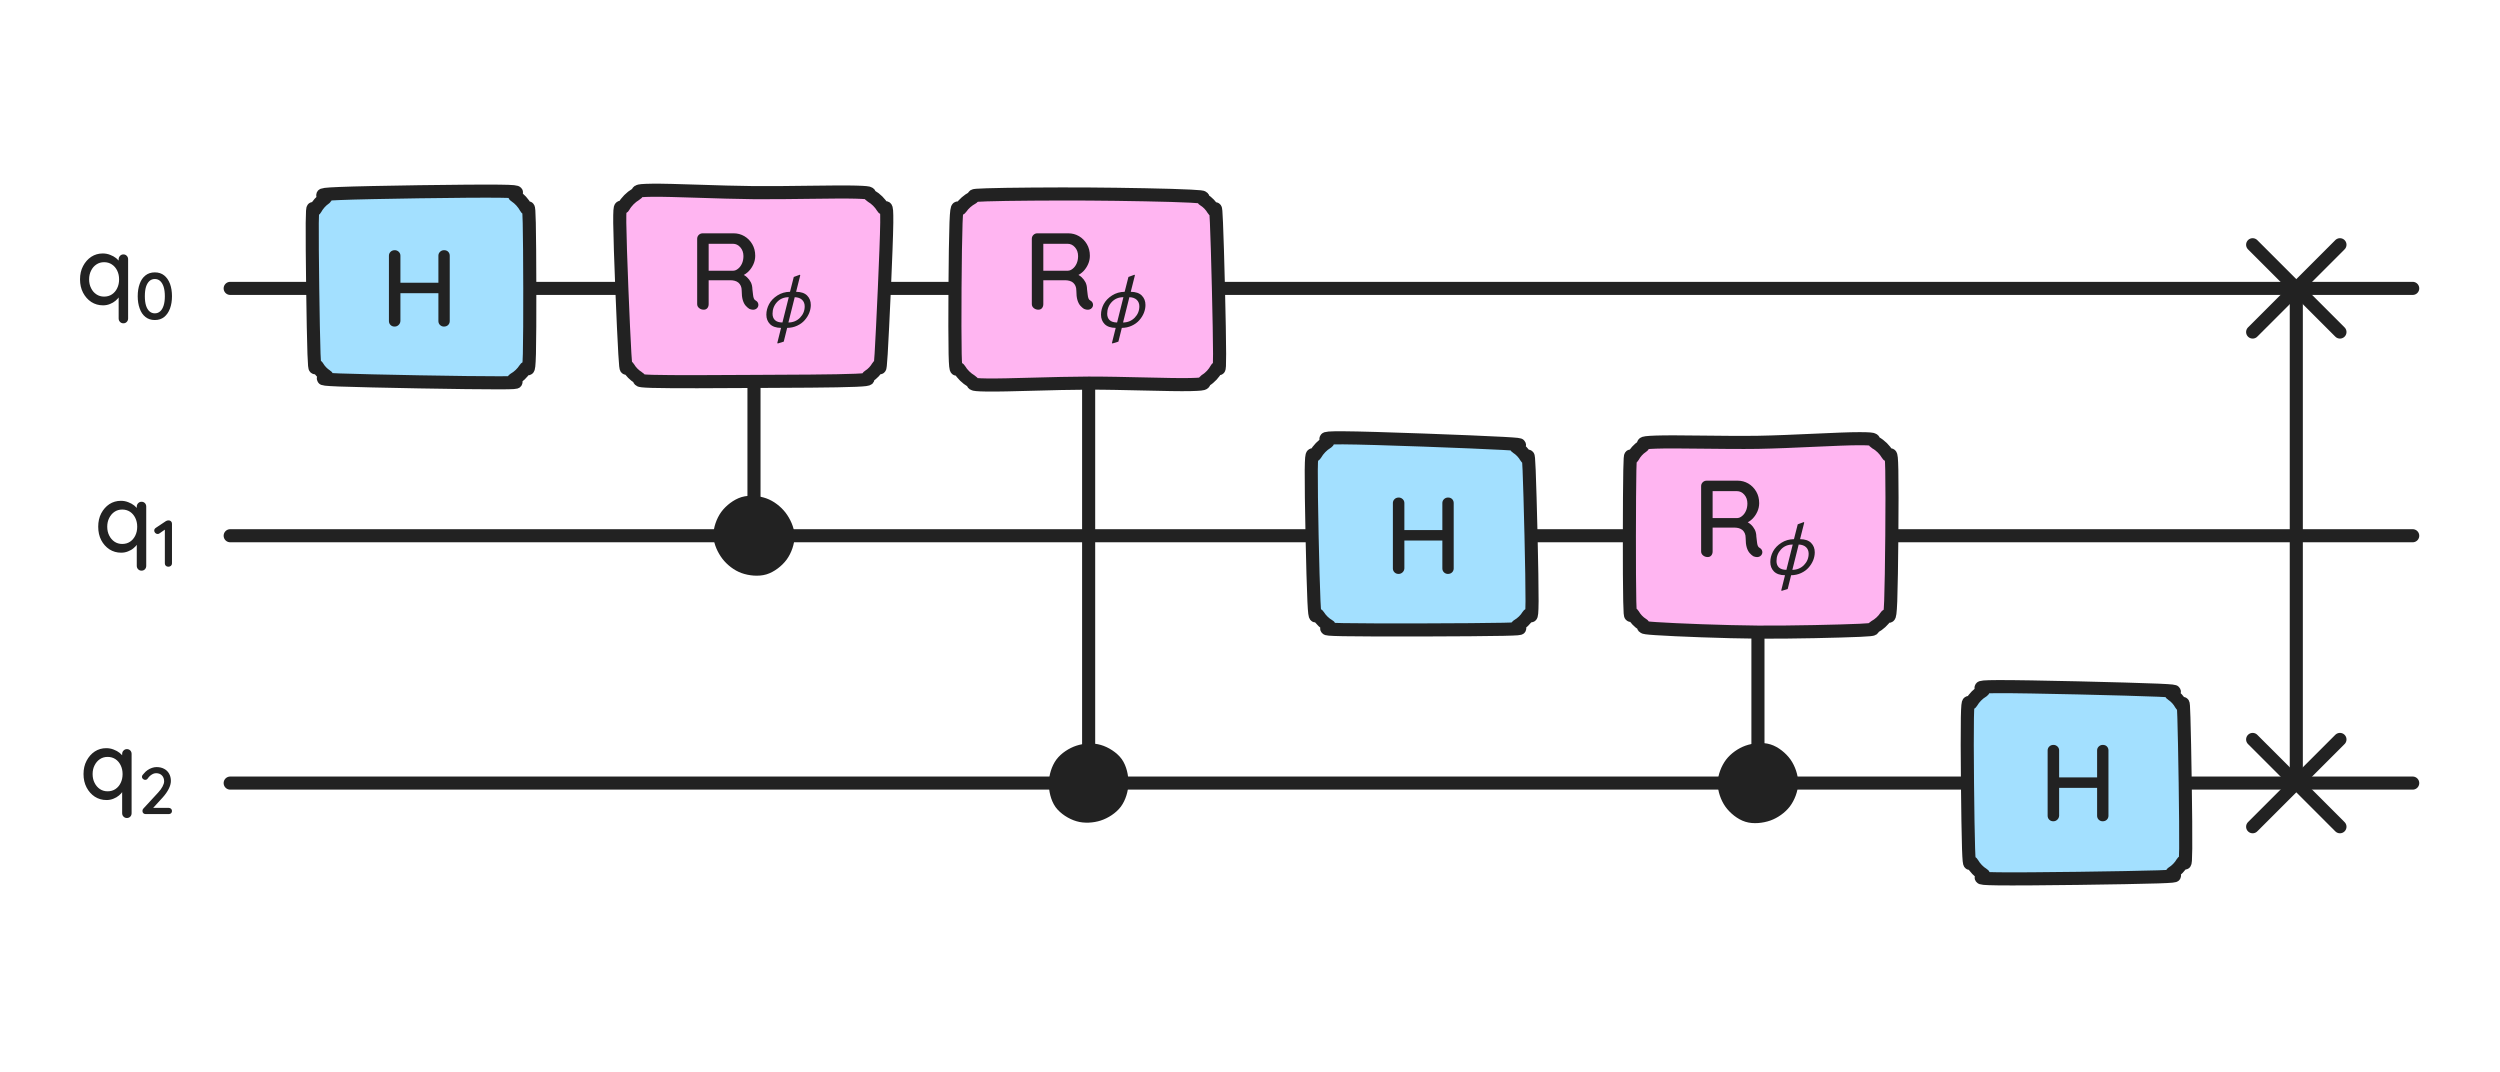
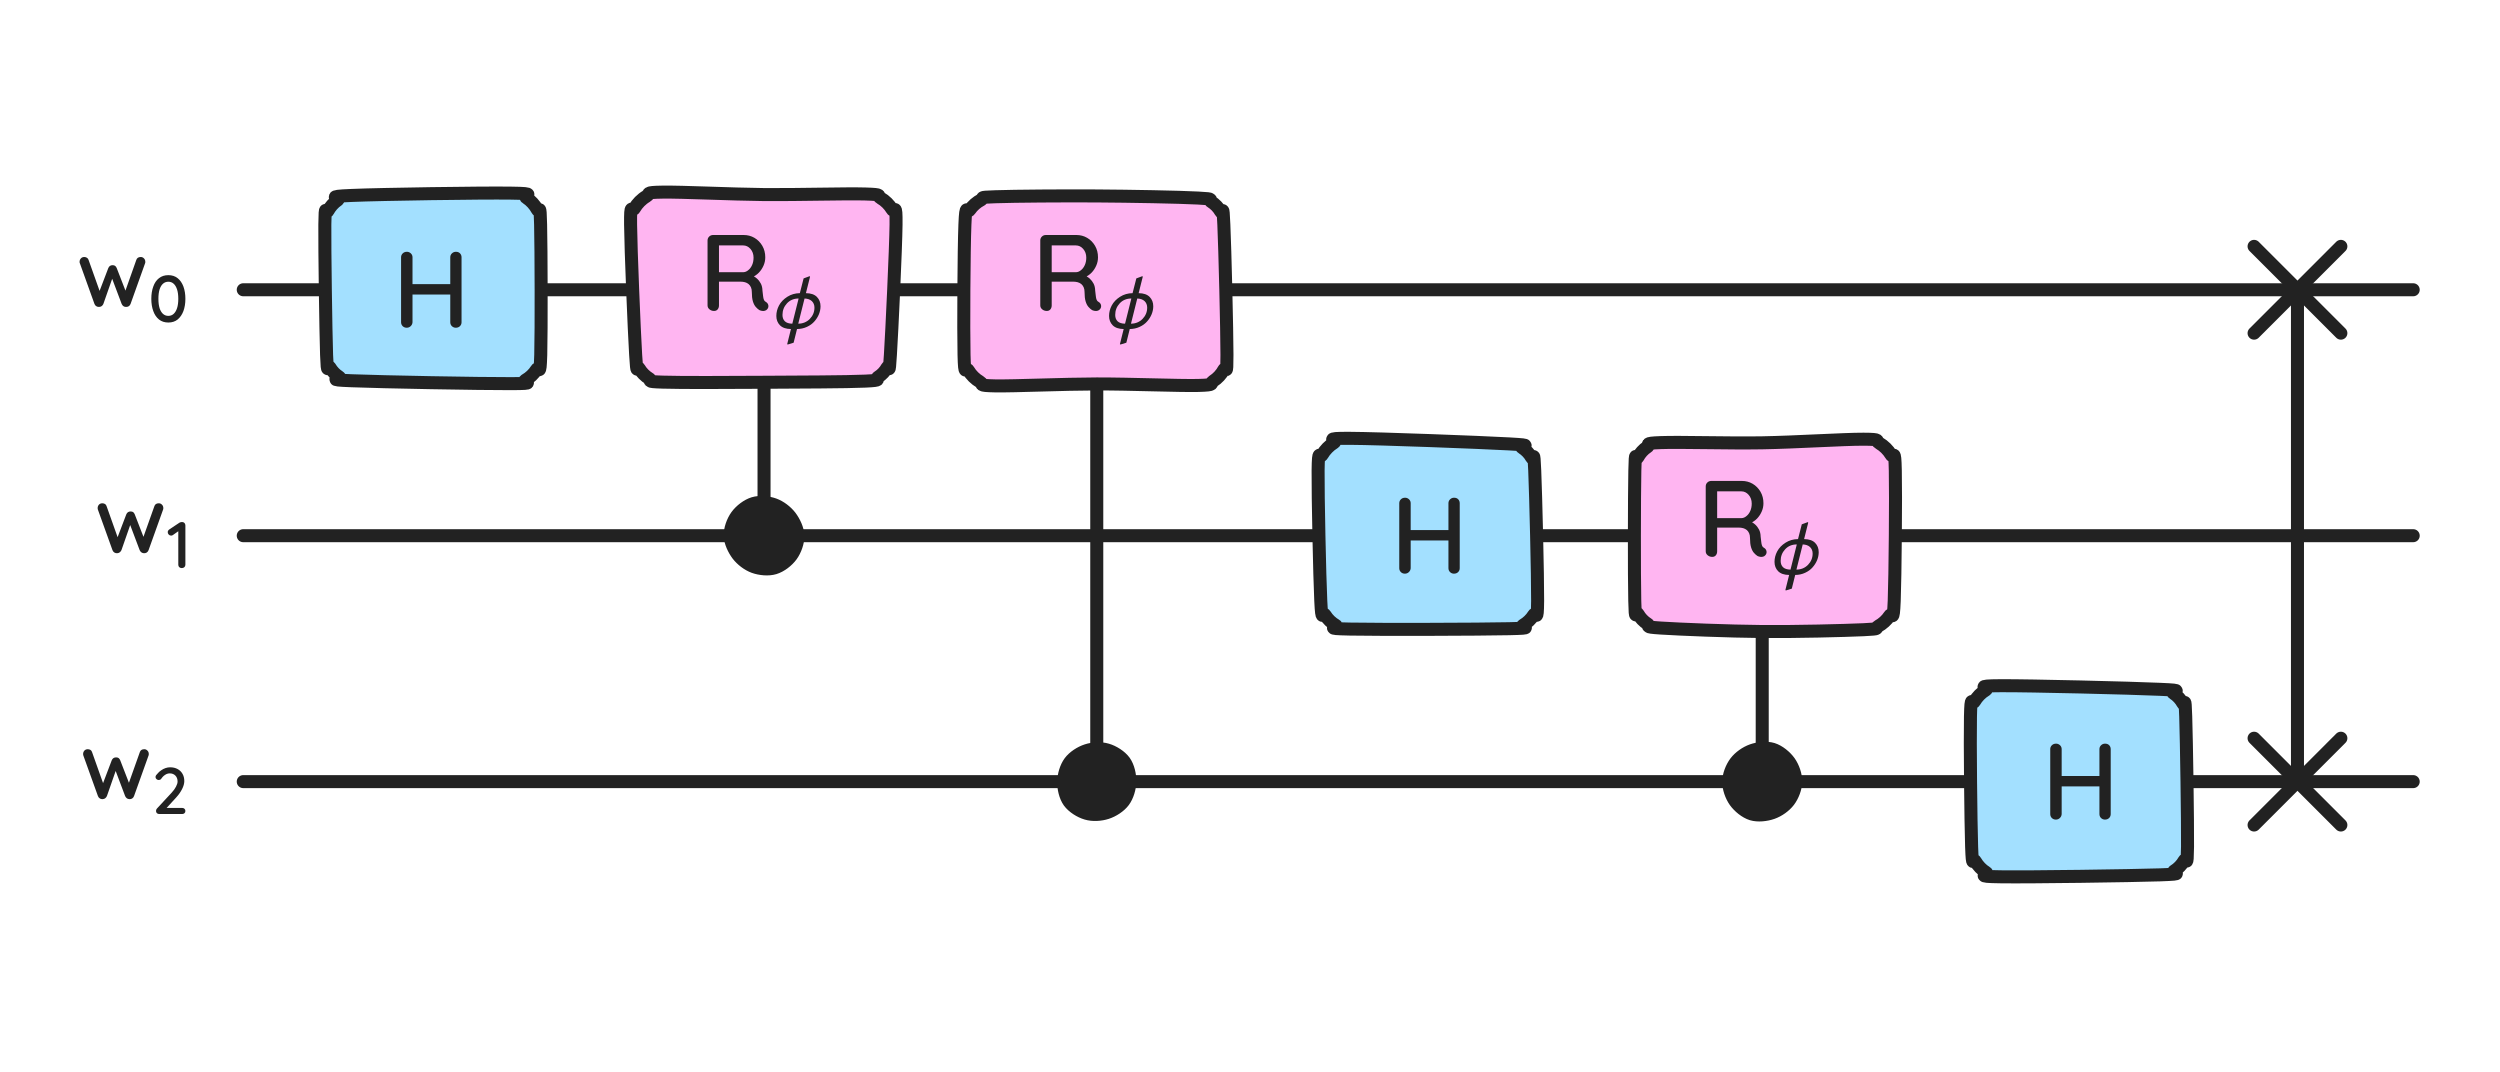
- <svg xmlns="http://www.w3.org/2000/svg" viewBox="-31.64 -39.64 343.64 147.27" width="343.64" height="147.27">
+ <svg xmlns="http://www.w3.org/2000/svg" viewBox="-33.63 -40.06 345.63 148.13" width="345.63" height="148.13">
  <g stroke-linecap="round" stroke-linejoin="round">
    <path d="M0,0C2.27,0 9.09,0 13.64,0C18.18,0 22.73,0 27.27,0C31.82,0 36.36,0 40.91,0C45.45,0 50,0 54.55,0C59.09,0 63.64,0 68.18,0C72.73,0 77.27,0 81.82,0C86.36,0 90.91,0 95.45,0C100,0 104.55,0 109.09,0C113.64,0 118.18,0 122.73,0C127.27,0 131.82,0 136.36,0C140.91,0 145.45,0 150,0C154.55,0 159.09,0 163.64,0C168.18,0 172.73,0 177.27,0C181.82,0 186.36,0 190.91,0C195.45,0 200,0 204.55,0C209.09,0 213.64,0 218.18,0C222.73,0 227.27,0 231.82,0C236.36,0 240.91,0 245.45,0C250,0 254.55,0 259.09,0C263.64,0 268.18,0 272.73,0C277.27,0 281.82,0 286.36,0C290.91,0 297.73,0 300,0" fill="none" stroke="#222222" stroke-width="1.8" />
    <path d="M0,34C2.27,34 9.09,34 13.64,34C18.18,34 22.73,34 27.27,34C31.82,34 36.36,34 40.91,34C45.45,34 50,34 54.55,34C59.09,34 63.64,34 68.18,34C72.73,34 77.27,34 81.82,34C86.36,34 90.91,34 95.45,34C100,34 104.55,34 109.09,34C113.64,34 118.18,34 122.73,34C127.27,34 131.82,34 136.36,34C140.91,34 145.45,34 150,34C154.55,34 159.09,34 163.64,34C168.18,34 172.73,34 177.27,34C181.82,34 186.36,34 190.91,34C195.45,34 200,34 204.55,34C209.09,34 213.64,34 218.18,34C222.73,34 227.27,34 231.82,34C236.36,34 240.91,34 245.45,34C250,34 254.55,34 259.09,34C263.64,34 268.18,34 272.73,34C277.27,34 281.82,34 286.36,34C290.91,34 297.73,34 300,34" fill="none" stroke="#222222" stroke-width="1.8" />
    <path d="M0,68C2.27,68 9.09,68 13.64,68C18.18,68 22.73,68 27.27,68C31.82,68 36.36,68 40.91,68C45.45,68 50,68 54.55,68C59.09,68 63.64,68 68.18,68C72.73,68 77.27,68 81.82,68C86.36,68 90.91,68 95.45,68C100,68 104.55,68 109.09,68C113.64,68 118.18,68 122.73,68C127.27,68 131.82,68 136.36,68C140.91,68 145.45,68 150,68C154.55,68 159.09,68 163.64,68C168.18,68 172.73,68 177.27,68C181.82,68 186.36,68 190.91,68C195.45,68 200,68 204.55,68C209.09,68 213.64,68 218.18,68C222.73,68 227.27,68 231.82,68C236.36,68 240.91,68 245.45,68C250,68 254.55,68 259.09,68C263.64,68 268.18,68 272.73,68C277.27,68 281.82,68 286.36,68C290.91,68 297.73,68 300,68" fill="none" stroke="#222222" stroke-width="1.8" />
    <path d="M72,0C72,1.89 72,7.56 72,11.33C72,15.11 72,18.89 72,22.67C72,26.44 72,32.11 72,34" fill="none" stroke="#222222" stroke-width="1.8" />
    <path d="M118,0C118,2.27 118,9.07 118,13.6C118,18.13 118,22.67 118,27.2C118,31.73 118,36.27 118,40.8C118,45.33 118,49.87 118,54.4C118,58.93 118,65.73 118,68" fill="none" stroke="#222222" stroke-width="1.8" />
    <path d="M210,34C210,35.89 210,41.56 210,45.33C210,49.11 210,52.89 210,56.67C210,60.44 210,66.11 210,68" fill="none" stroke="#222222" stroke-width="1.8" />
    <path d="M284,0C284,2.27 284,9.07 284,13.6C284,18.13 284,22.67 284,27.2C284,31.73 284,36.27 284,40.8C284,45.33 284,49.87 284,54.4C284,58.93 284,65.73 284,68" fill="none" stroke="#222222" stroke-width="1.8" />
-     <path d="M39.15,-12.72C39.75,-12.34 40.31,-11.72 40.64,-11.1C40.97,-10.48 41.03,-12.35 41.11,-9C41.19,-5.65 41.22,5.66 41.13,9C41.03,12.34 40.89,10.46 40.54,11.04C40.18,11.62 39.6,12.17 39.02,12.49C38.43,12.81 41,12.97 37,12.98C33,13 18.96,12.74 15,12.59C11.04,12.43 13.75,12.35 13.24,12.04C12.74,11.73 12.28,11.25 11.99,10.74C11.7,10.23 11.64,12.29 11.52,9C11.4,5.71 11.25,-5.68 11.28,-9C11.32,-12.32 11.42,-10.33 11.71,-10.9C12.01,-11.46 12.5,-12.03 13.04,-12.39C13.59,-12.74 11.01,-12.88 15,-13.04C18.99,-13.21 32.98,-13.41 37,-13.36C41.02,-13.31 38.54,-13.09 39.15,-12.72Z" fill="#A3E0FF" stroke="#222222" stroke-width="1.8" />
-     <path d="M88.12,-12.68C88.74,-12.33 89.33,-11.74 89.69,-11.13C90.04,-10.51 90.28,-12.35 90.25,-9C90.21,-5.65 89.68,5.71 89.48,9C89.27,12.29 89.31,10.23 89.03,10.75C88.74,11.26 88.28,11.76 87.77,12.07C87.27,12.39 88.63,12.51 86,12.63C83.37,12.75 76.67,12.77 72,12.79C67.33,12.82 60.65,12.86 58,12.78C55.35,12.69 56.66,12.58 56.11,12.27C55.57,11.95 55.05,11.43 54.74,10.88C54.43,10.34 54.45,12.31 54.25,9C54.05,5.69 53.58,-5.62 53.55,-9C53.53,-12.38 53.73,-10.6 54.09,-11.25C54.46,-11.91 55.09,-12.54 55.74,-12.92C56.39,-13.29 55.29,-13.45 58,-13.49C60.71,-13.53 67.33,-13.2 72,-13.16C76.67,-13.12 83.31,-13.31 86,-13.23C88.69,-13.15 87.51,-13.03 88.12,-12.68Z" fill="#FFB5F1" stroke="#222222" stroke-width="1.8" />
-     <path d="M133.83,-12.17C134.35,-11.86 134.84,-11.34 135.14,-10.81C135.43,-10.28 135.43,-12.3 135.57,-9C135.72,-5.7 136,5.66 136,9C136,12.34 135.88,10.45 135.56,11.06C135.24,11.66 134.69,12.27 134.09,12.63C133.5,12.99 134.68,13.16 132,13.22C129.32,13.29 122.67,13.01 118,13.02C113.33,13.03 106.69,13.33 104,13.28C101.31,13.24 102.47,13.08 101.85,12.73C101.23,12.37 100.62,11.78 100.26,11.16C99.89,10.54 99.73,12.36 99.65,9C99.57,5.64 99.64,-5.66 99.77,-9C99.9,-12.34 100.08,-10.47 100.45,-11.05C100.83,-11.62 101.43,-12.13 102.02,-12.44C102.61,-12.74 101.34,-12.77 104,-12.86C106.66,-12.95 113.33,-13 118,-12.97C122.67,-12.94 129.36,-12.82 132,-12.68C134.64,-12.55 133.31,-12.48 133.83,-12.17Z" fill="#FFB5F1" stroke="#222222" stroke-width="1.8" />
-     <path d="M176.82,21.84C177.34,22.16 177.83,22.67 178.12,23.2C178.4,23.73 178.41,21.7 178.55,25C178.69,28.3 178.97,39.67 178.95,43C178.92,46.33 178.73,44.4 178.4,44.96C178.07,45.53 177.51,46.05 176.95,46.37C176.38,46.69 178.99,46.77 175,46.86C171.01,46.95 156.99,46.99 153,46.91C149.01,46.83 151.61,46.71 151.04,46.39C150.47,46.07 149.92,45.54 149.58,44.98C149.23,44.41 149.13,46.33 148.97,43C148.81,39.67 148.57,28.37 148.6,25C148.64,21.63 148.82,23.44 149.19,22.8C149.55,22.16 150.15,21.54 150.79,21.16C151.42,20.79 148.96,20.52 153,20.54C157.04,20.56 171.03,21.09 175,21.31C178.97,21.53 176.3,21.53 176.82,21.84Z" fill="#A3E0FF" stroke="#222222" stroke-width="1.8" />
-     <path d="M226.18,21.22C226.82,21.57 227.43,22.17 227.8,22.81C228.17,23.44 228.33,21.63 228.4,25C228.48,28.37 228.38,39.65 228.25,43C228.11,46.35 227.96,44.49 227.59,45.08C227.23,45.66 226.63,46.2 226.03,46.52C225.43,46.84 226.67,46.87 224,47C221.33,47.12 214.67,47.28 210,47.25C205.33,47.21 198.64,46.95 196,46.77C193.36,46.6 194.68,46.53 194.15,46.2C193.62,45.88 193.13,45.36 192.84,44.83C192.54,44.29 192.45,46.3 192.38,43C192.3,39.7 192.32,28.31 192.39,25C192.46,21.69 192.52,23.7 192.81,23.16C193.1,22.61 193.58,22.07 194.11,21.73C194.64,21.39 193.35,21.22 196,21.13C198.65,21.03 205.33,21.23 210,21.16C214.67,21.08 221.3,20.65 224,20.66C226.7,20.67 225.55,20.86 226.18,21.22Z" fill="#FFB5F1" stroke="#222222" stroke-width="1.8" />
-     <path d="M266.86,55.78C267.38,56.11 267.87,56.64 268.15,57.18C268.43,57.72 268.45,55.7 268.55,59C268.66,62.3 268.84,73.68 268.8,77C268.76,80.32 268.65,78.37 268.33,78.93C268.02,79.48 267.49,80.03 266.94,80.36C266.38,80.68 268.99,80.75 265,80.89C261.01,81.02 247.01,81.22 243,81.16C238.99,81.11 241.54,80.91 240.95,80.55C240.36,80.2 239.82,79.62 239.48,79.03C239.15,78.44 239.07,80.34 238.95,77C238.84,73.66 238.72,62.35 238.79,59C238.86,55.65 239.01,57.51 239.36,56.9C239.71,56.29 240.28,55.71 240.89,55.35C241.5,54.99 238.98,54.76 243,54.74C247.02,54.72 261.02,55.06 265,55.23C268.98,55.41 266.33,55.46 266.86,55.78Z" fill="#A3E0FF" stroke="#222222" stroke-width="1.8" />
-     <path d="M75.77,36.74C75.23,37.48 74.31,38.19 73.45,38.45C72.59,38.71 71.45,38.59 70.61,38.29C69.76,37.99 68.93,37.34 68.38,36.63C67.83,35.91 67.35,34.89 67.32,34C67.3,33.11 67.69,32 68.23,31.26C68.77,30.52 69.69,29.81 70.55,29.55C71.41,29.29 72.55,29.41 73.39,29.71C74.24,30.01 75.07,30.66 75.62,31.37C76.17,32.09 76.65,33.11 76.68,34C76.7,34.89 76.31,36 75.77,36.74Z" fill="#222222" stroke="#222222" stroke-width="1.8" />
-     <path d="M121.71,70.7C121.18,71.41 120.25,72.01 119.39,72.29C118.54,72.57 117.44,72.64 116.58,72.38C115.71,72.13 114.71,71.5 114.18,70.77C113.66,70.04 113.41,68.91 113.43,68C113.44,67.09 113.76,66.02 114.29,65.3C114.82,64.59 115.75,63.99 116.61,63.71C117.46,63.43 118.56,63.36 119.42,63.62C120.29,63.87 121.29,64.5 121.82,65.23C122.34,65.96 122.59,67.09 122.57,68C122.56,68.91 122.24,69.98 121.71,70.7Z" fill="#222222" stroke="#222222" stroke-width="1.8" />
-     <path d="M213.67,70.67C213.13,71.38 212.25,72 211.4,72.3C210.54,72.6 209.41,72.73 208.55,72.46C207.69,72.2 206.79,71.46 206.26,70.72C205.73,69.97 205.36,68.9 205.37,68C205.38,67.1 205.79,66.05 206.33,65.33C206.87,64.62 207.75,64 208.6,63.7C209.46,63.4 210.59,63.27 211.45,63.54C212.31,63.8 213.21,64.54 213.74,65.28C214.27,66.03 214.64,67.1 214.63,68C214.62,68.9 214.21,69.95 213.67,70.67Z" fill="#222222" stroke="#222222" stroke-width="1.8" />
+     <path d="M39.15,-12.72C39.75,-12.34 40.31,-11.72 40.64,-11.1C40.97,-10.48 41.03,-12.35 41.11,-9C41.19,-5.65 41.22,5.66 41.13,9C41.03,12.34 40.89,10.46 40.54,11.04C40.18,11.62 39.6,12.17 39.02,12.49C38.43,12.81 41,12.97 37,12.98C33,13 18.96,12.74 15,12.58C11.04,12.43 13.75,12.35 13.25,12.04C12.74,11.73 12.28,11.24 11.99,10.74C11.7,10.23 11.64,12.29 11.52,9C11.41,5.71 11.25,-5.68 11.28,-9C11.32,-12.32 11.42,-10.33 11.71,-10.9C12.01,-11.46 12.5,-12.03 13.05,-12.39C13.59,-12.74 11.01,-12.88 15,-13.04C18.99,-13.21 32.98,-13.42 37,-13.36C41.02,-13.31 38.54,-13.09 39.15,-12.72Z" fill="#A3E0FF" stroke="#222222" stroke-width="1.8" />
+     <path d="M88.12,-12.68C88.74,-12.33 89.33,-11.74 89.69,-11.13C90.04,-10.52 90.28,-12.35 90.25,-9C90.21,-5.65 89.68,5.71 89.47,9C89.27,12.29 89.31,10.23 89.02,10.75C88.74,11.26 88.28,11.76 87.77,12.07C87.27,12.39 88.63,12.51 86,12.63C83.37,12.75 76.67,12.76 72,12.79C67.33,12.81 60.65,12.86 58,12.77C55.35,12.69 56.66,12.58 56.11,12.27C55.57,11.95 55.05,11.42 54.74,10.88C54.43,10.34 54.45,12.31 54.25,9C54.05,5.69 53.58,-5.62 53.55,-9C53.52,-12.38 53.73,-10.6 54.09,-11.26C54.46,-11.91 55.09,-12.55 55.74,-12.92C56.39,-13.29 55.29,-13.46 58,-13.5C60.71,-13.54 67.33,-13.21 72,-13.16C76.67,-13.12 83.31,-13.32 86,-13.24C88.69,-13.16 87.51,-13.03 88.12,-12.68Z" fill="#FFB5F1" stroke="#222222" stroke-width="1.8" />
+     <path d="M133.83,-12.17C134.35,-11.85 134.84,-11.34 135.13,-10.81C135.42,-10.28 135.43,-12.3 135.57,-9C135.72,-5.7 136,5.66 136,9C136,12.34 135.88,10.45 135.56,11.06C135.24,11.66 134.69,12.27 134.1,12.63C133.5,12.99 134.68,13.16 132,13.23C129.32,13.29 122.67,13.01 118,13.02C113.33,13.03 106.69,13.33 104,13.29C101.31,13.24 102.47,13.08 101.85,12.73C101.22,12.37 100.62,11.78 100.26,11.16C99.89,10.54 99.73,12.36 99.65,9C99.57,5.64 99.63,-5.66 99.77,-9C99.9,-12.34 100.08,-10.48 100.45,-11.05C100.83,-11.62 101.43,-12.13 102.02,-12.43C102.61,-12.74 101.34,-12.77 104,-12.86C106.66,-12.95 113.33,-13 118,-12.97C122.67,-12.94 129.36,-12.82 132,-12.68C134.64,-12.55 133.31,-12.48 133.83,-12.17Z" fill="#FFB5F1" stroke="#222222" stroke-width="1.8" />
+     <path d="M176.82,21.84C177.34,22.16 177.83,22.68 178.11,23.2C178.4,23.73 178.41,21.7 178.55,25C178.69,28.3 178.97,39.67 178.95,43C178.92,46.33 178.73,44.4 178.4,44.96C178.07,45.52 177.51,46.05 176.95,46.37C176.38,46.69 178.99,46.77 175,46.86C171.01,46.95 156.99,46.99 153,46.91C149.01,46.83 151.61,46.71 151.04,46.39C150.47,46.07 149.92,45.54 149.58,44.98C149.23,44.41 149.13,46.33 148.97,43C148.81,39.67 148.57,28.37 148.6,25C148.64,21.63 148.82,23.44 149.18,22.8C149.55,22.16 150.15,21.54 150.78,21.16C151.42,20.79 148.96,20.51 153,20.54C157.04,20.56 171.03,21.09 175,21.31C178.97,21.53 176.3,21.53 176.82,21.84Z" fill="#A3E0FF" stroke="#222222" stroke-width="1.8" />
+     <path d="M226.19,21.21C226.82,21.57 227.43,22.17 227.8,22.8C228.17,23.44 228.33,21.63 228.4,25C228.48,28.37 228.38,39.65 228.25,43C228.11,46.35 227.97,44.49 227.6,45.08C227.23,45.66 226.63,46.2 226.03,46.52C225.43,46.84 226.67,46.87 224,47C221.33,47.12 214.67,47.29 210,47.25C205.33,47.21 198.64,46.94 196,46.77C193.36,46.6 194.68,46.53 194.15,46.2C193.62,45.88 193.13,45.36 192.84,44.83C192.54,44.29 192.45,46.3 192.38,43C192.3,39.7 192.32,28.31 192.39,25C192.46,21.69 192.52,23.7 192.81,23.16C193.1,22.61 193.58,22.07 194.11,21.73C194.64,21.39 193.35,21.22 196,21.13C198.65,21.03 205.33,21.24 210,21.16C214.67,21.08 221.3,20.65 224,20.66C226.7,20.67 225.55,20.86 226.19,21.21Z" fill="#FFB5F1" stroke="#222222" stroke-width="1.8" />
+     <path d="M266.86,55.79C267.38,56.11 267.87,56.65 268.15,57.18C268.43,57.72 268.44,55.7 268.55,59C268.66,62.3 268.83,73.68 268.8,77C268.76,80.32 268.64,78.37 268.33,78.92C268.02,79.48 267.49,80.03 266.94,80.36C266.38,80.68 268.99,80.75 265,80.89C261.01,81.02 247.01,81.22 243,81.16C238.99,81.11 241.53,80.91 240.95,80.55C240.36,80.2 239.82,79.62 239.48,79.03C239.15,78.44 239.07,80.34 238.95,77C238.84,73.66 238.72,62.35 238.79,59C238.86,55.65 239.01,57.51 239.36,56.9C239.71,56.29 240.28,55.71 240.89,55.35C241.5,54.99 238.98,54.76 243,54.74C247.02,54.72 261.02,55.06 265,55.24C268.98,55.41 266.33,55.46 266.86,55.79Z" fill="#A3E0FF" stroke="#222222" stroke-width="1.8" />
+     <path d="M75.77,36.74C75.23,37.48 74.31,38.19 73.45,38.45C72.59,38.71 71.45,38.59 70.61,38.29C69.76,37.98 68.93,37.34 68.38,36.63C67.84,35.91 67.35,34.89 67.32,34C67.3,33.11 67.69,32 68.23,31.26C68.77,30.52 69.69,29.81 70.55,29.55C71.41,29.29 72.55,29.41 73.39,29.71C74.24,30.02 75.07,30.66 75.62,31.37C76.16,32.09 76.65,33.11 76.68,34C76.7,34.89 76.31,36 75.77,36.74Z" fill="#222222" stroke="#222222" stroke-width="1.8" />
+     <path d="M121.71,70.7C121.18,71.41 120.25,72.01 119.39,72.29C118.54,72.57 117.44,72.64 116.58,72.38C115.71,72.13 114.71,71.5 114.18,70.77C113.66,70.04 113.41,68.91 113.43,68C113.45,67.09 113.76,66.02 114.29,65.3C114.82,64.59 115.75,63.99 116.61,63.71C117.46,63.43 118.56,63.36 119.42,63.62C120.29,63.87 121.29,64.5 121.82,65.23C122.34,65.96 122.59,67.09 122.57,68C122.55,68.91 122.24,69.98 121.71,70.7Z" fill="#222222" stroke="#222222" stroke-width="1.8" />
+     <path d="M213.67,70.67C213.13,71.38 212.25,72 211.4,72.3C210.54,72.6 209.41,72.73 208.55,72.47C207.69,72.2 206.79,71.46 206.26,70.72C205.73,69.97 205.36,68.9 205.37,68C205.38,67.1 205.79,66.05 206.33,65.33C206.87,64.62 207.75,64 208.6,63.7C209.46,63.4 210.59,63.27 211.45,63.53C212.31,63.8 213.21,64.54 213.74,65.28C214.27,66.03 214.64,67.1 214.63,68C214.62,68.9 214.21,69.95 213.67,70.67Z" fill="#222222" stroke="#222222" stroke-width="1.8" />
    <path d="M278,-6C279,-5 282,-2 284,0C286,2 289,5 290,6" fill="none" stroke="#222222" stroke-width="1.8" />
    <path d="M278,6C279,5 282,2 284,0C286,-2 289,-5 290,-6" fill="none" stroke="#222222" stroke-width="1.8" />
    <path d="M278,62C279,63 282,66 284,68C286,70 289,73 290,74" fill="none" stroke="#222222" stroke-width="1.8" />
    <path d="M278,74C279,73 282,70 284,68C286,66 289,63 290,62" fill="none" stroke="#222222" stroke-width="1.8" />
    <path d="M22.63,-5.25Q22.93,-5.25 23.17,-5.03Q23.4,-4.81 23.4,-4.49L23.4,4.49Q23.38,4.81 23.15,5.03Q22.92,5.25 22.6,5.25Q22.26,5.25 22.04,5.03Q21.82,4.81 21.82,4.49L21.82,-4.49Q21.82,-4.81 22.05,-5.03Q22.27,-5.25 22.63,-5.25ZM29.4,-5.25Q29.76,-5.25 29.97,-5.03Q30.18,-4.81 30.18,-4.49L30.18,4.49Q30.18,4.81 29.96,5.03Q29.74,5.25 29.38,5.25Q29.07,5.25 28.84,5.03Q28.62,4.81 28.62,4.49L28.62,-4.49Q28.62,-4.81 28.85,-5.03Q29.08,-5.25 29.4,-5.25ZM22.57,-0.78L29.41,-0.78L29.4,0.66L22.56,0.66L22.57,-0.78Z" fill="#222222" stroke="none" />
    <path d="M65.09,2.93Q64.73,2.93 64.46,2.71Q64.19,2.49 64.19,2.16L64.19,-6.81Q64.19,-7.14 64.42,-7.36Q64.64,-7.57 64.96,-7.57L69.19,-7.57Q70,-7.57 70.67,-7.18Q71.35,-6.78 71.76,-6.08Q72.17,-5.38 72.17,-4.48Q72.17,-3.88 71.93,-3.34Q71.69,-2.79 71.29,-2.37Q70.88,-1.95 70.37,-1.74L70.21,-2.02Q70.67,-1.86 71.02,-1.55Q71.36,-1.24 71.57,-0.83Q71.77,-0.42 71.78,0.11Q71.83,0.57 71.87,0.88Q71.9,1.19 71.98,1.38Q72.05,1.58 72.25,1.68Q72.52,1.83 72.59,2.13Q72.65,2.43 72.46,2.67Q72.32,2.85 72.12,2.9Q71.92,2.96 71.71,2.92Q71.5,2.88 71.35,2.81Q71.11,2.66 70.86,2.38Q70.61,2.1 70.46,1.61Q70.31,1.11 70.31,0.3Q70.31,-0.07 70.19,-0.34Q70.07,-0.61 69.86,-0.79Q69.65,-0.96 69.37,-1.04Q69.08,-1.12 68.74,-1.12L65.56,-1.12L65.77,-1.42L65.77,2.16Q65.77,2.49 65.59,2.71Q65.41,2.93 65.09,2.93ZM65.57,-2.43L69.16,-2.43Q69.5,-2.44 69.82,-2.71Q70.15,-2.97 70.35,-3.42Q70.55,-3.87 70.55,-4.44Q70.55,-5.16 70.12,-5.65Q69.7,-6.13 69.11,-6.13L65.6,-6.13L65.77,-6.52L65.77,-2.11L65.57,-2.43ZM78.36,-1.8L77.79,0.47Q78.81,0.48 79.31,0.99Q79.81,1.5 79.81,2.28Q79.81,2.83 79.59,3.38Q79.37,3.92 78.96,4.38Q78.56,4.84 77.93,5.13Q77.31,5.42 76.56,5.43L76.09,7.32L75.28,7.57L75.2,7.52L75.72,5.43Q74.71,5.42 74.2,4.91Q73.7,4.4 73.7,3.62Q73.7,2.87 74.07,2.17Q74.45,1.46 75.22,0.97Q75.99,0.48 76.95,0.47L77.47,-1.57L78.31,-1.88L78.36,-1.8ZM77.6,1.21L76.73,4.69Q77.69,4.68 78.33,4.03Q78.97,3.37 78.97,2.47Q78.97,1.92 78.61,1.57Q78.24,1.23 77.6,1.21ZM75.91,4.69L76.78,1.21Q75.79,1.21 75.17,1.88Q74.55,2.55 74.55,3.48Q74.55,4.04 74.88,4.36Q75.22,4.68 75.91,4.69Z" fill="#222222" stroke="none" />
    <path d="M111.09,2.93Q110.73,2.93 110.46,2.71Q110.19,2.49 110.19,2.16L110.19,-6.81Q110.19,-7.14 110.42,-7.36Q110.64,-7.57 110.96,-7.57L115.19,-7.57Q116,-7.57 116.67,-7.18Q117.35,-6.78 117.76,-6.08Q118.17,-5.38 118.17,-4.48Q118.17,-3.88 117.93,-3.34Q117.69,-2.79 117.29,-2.37Q116.88,-1.95 116.37,-1.74L116.21,-2.02Q116.67,-1.86 117.02,-1.55Q117.36,-1.24 117.57,-0.83Q117.77,-0.42 117.78,0.11Q117.83,0.57 117.87,0.88Q117.9,1.19 117.98,1.38Q118.05,1.58 118.25,1.68Q118.52,1.83 118.59,2.13Q118.65,2.43 118.46,2.67Q118.32,2.85 118.12,2.9Q117.92,2.96 117.71,2.92Q117.5,2.88 117.35,2.81Q117.11,2.66 116.86,2.38Q116.61,2.1 116.46,1.61Q116.31,1.11 116.31,0.3Q116.31,-0.07 116.19,-0.34Q116.07,-0.61 115.86,-0.79Q115.65,-0.96 115.37,-1.04Q115.08,-1.12 114.74,-1.12L111.56,-1.12L111.77,-1.42L111.77,2.16Q111.77,2.49 111.59,2.71Q111.41,2.93 111.09,2.93ZM111.57,-2.43L115.16,-2.43Q115.5,-2.44 115.82,-2.71Q116.15,-2.97 116.35,-3.42Q116.55,-3.87 116.55,-4.44Q116.55,-5.16 116.12,-5.65Q115.7,-6.13 115.11,-6.13L111.6,-6.13L111.77,-6.52L111.77,-2.11L111.57,-2.43ZM124.36,-1.8L123.79,0.47Q124.81,0.48 125.31,0.99Q125.81,1.5 125.81,2.28Q125.81,2.83 125.59,3.38Q125.37,3.92 124.96,4.38Q124.56,4.84 123.93,5.13Q123.31,5.42 122.56,5.43L122.09,7.32L121.28,7.57L121.2,7.52L121.72,5.43Q120.71,5.42 120.2,4.91Q119.7,4.4 119.7,3.62Q119.7,2.87 120.07,2.17Q120.45,1.46 121.22,0.97Q121.99,0.48 122.95,0.47L123.47,-1.57L124.31,-1.88L124.36,-1.8ZM123.6,1.21L122.73,4.69Q123.69,4.68 124.33,4.03Q124.97,3.37 124.97,2.47Q124.97,1.92 124.61,1.57Q124.24,1.23 123.6,1.21ZM121.91,4.69L122.78,1.21Q121.79,1.21 121.17,1.88Q120.55,2.55 120.55,3.48Q120.55,4.04 120.88,4.36Q121.22,4.68 121.91,4.69Z" fill="#222222" stroke="none" />
    <path d="M160.63,28.75Q160.93,28.75 161.17,28.97Q161.4,29.19 161.4,29.51L161.4,38.49Q161.38,38.81 161.15,39.03Q160.92,39.25 160.6,39.25Q160.26,39.25 160.04,39.03Q159.82,38.81 159.82,38.49L159.82,29.51Q159.82,29.19 160.05,28.97Q160.27,28.75 160.63,28.75ZM167.4,28.75Q167.76,28.75 167.97,28.97Q168.18,29.19 168.18,29.51L168.18,38.49Q168.18,38.81 167.96,39.03Q167.74,39.25 167.38,39.25Q167.07,39.25 166.84,39.03Q166.62,38.81 166.62,38.49L166.62,29.51Q166.62,29.19 166.85,28.97Q167.08,28.75 167.4,28.75ZM160.57,33.22L167.41,33.22L167.4,34.66L160.56,34.66L160.57,33.22Z" fill="#222222" stroke="none" />
    <path d="M203.09,36.93Q202.73,36.93 202.46,36.71Q202.19,36.49 202.19,36.16L202.19,27.19Q202.19,26.86 202.42,26.64Q202.64,26.43 202.96,26.43L207.19,26.43Q208,26.43 208.67,26.82Q209.35,27.22 209.76,27.92Q210.17,28.62 210.17,29.52Q210.17,30.12 209.93,30.66Q209.69,31.21 209.29,31.63Q208.88,32.05 208.37,32.26L208.21,31.98Q208.67,32.14 209.02,32.45Q209.36,32.76 209.57,33.17Q209.77,33.58 209.78,34.11Q209.83,34.57 209.87,34.88Q209.9,35.19 209.98,35.38Q210.05,35.58 210.25,35.68Q210.52,35.83 210.59,36.13Q210.65,36.43 210.46,36.67Q210.32,36.85 210.12,36.9Q209.92,36.96 209.71,36.92Q209.5,36.88 209.35,36.81Q209.11,36.66 208.86,36.38Q208.61,36.1 208.46,35.61Q208.31,35.11 208.31,34.3Q208.31,33.93 208.19,33.66Q208.07,33.39 207.86,33.21Q207.65,33.04 207.37,32.96Q207.08,32.88 206.74,32.88L203.56,32.88L203.77,32.58L203.77,36.16Q203.77,36.49 203.59,36.71Q203.41,36.93 203.09,36.93ZM203.57,31.57L207.16,31.57Q207.5,31.56 207.82,31.29Q208.15,31.03 208.35,30.58Q208.55,30.13 208.55,29.56Q208.55,28.84 208.12,28.35Q207.7,27.87 207.11,27.87L203.6,27.87L203.77,27.48L203.77,31.89L203.57,31.57ZM216.36,32.2L215.79,34.47Q216.81,34.48 217.31,34.99Q217.81,35.5 217.81,36.28Q217.81,36.83 217.59,37.38Q217.37,37.92 216.96,38.38Q216.56,38.84 215.93,39.13Q215.31,39.42 214.56,39.43L214.09,41.32L213.28,41.57L213.2,41.52L213.72,39.43Q212.71,39.42 212.2,38.91Q211.7,38.4 211.7,37.62Q211.7,36.87 212.07,36.17Q212.45,35.46 213.22,34.97Q213.99,34.48 214.95,34.47L215.47,32.43L216.31,32.12L216.36,32.2ZM215.6,35.21L214.73,38.69Q215.69,38.68 216.33,38.03Q216.97,37.37 216.97,36.47Q216.97,35.92 216.61,35.57Q216.24,35.23 215.6,35.21ZM213.91,38.69L214.78,35.21Q213.79,35.21 213.17,35.88Q212.55,36.55 212.55,37.48Q212.55,38.04 212.88,38.36Q213.22,38.68 213.91,38.69Z" fill="#222222" stroke="none" />
    <path d="M250.63,62.75Q250.93,62.75 251.17,62.97Q251.4,63.19 251.4,63.51L251.4,72.49Q251.38,72.81 251.15,73.03Q250.92,73.25 250.6,73.25Q250.26,73.25 250.04,73.03Q249.82,72.81 249.82,72.49L249.82,63.51Q249.82,63.19 250.05,62.97Q250.27,62.75 250.63,62.75ZM257.4,62.75Q257.76,62.75 257.97,62.97Q258.18,63.19 258.18,63.51L258.18,72.49Q258.18,72.81 257.96,73.03Q257.74,73.25 257.38,73.25Q257.07,73.25 256.84,73.03Q256.62,72.81 256.62,72.49L256.62,63.51Q256.62,63.19 256.85,62.97Q257.08,62.75 257.4,62.75ZM250.57,67.22L257.41,67.22L257.4,68.66L250.56,68.66L250.57,67.22Z" fill="#222222" stroke="none" />
-     <path d="M-14.68,-4.67Q-14.4,-4.67 -14.22,-4.48Q-14.03,-4.29 -14.03,-4L-14.03,4.13Q-14.03,4.42 -14.22,4.61Q-14.4,4.8 -14.68,4.8Q-14.96,4.8 -15.14,4.61Q-15.33,4.42 -15.33,4.13L-15.33,0.6L-15.06,0.61Q-15.06,0.84 -15.25,1.14Q-15.44,1.43 -15.76,1.7Q-16.09,1.98 -16.53,2.15Q-16.97,2.33 -17.48,2.33Q-18.37,2.33 -19.09,1.87Q-19.8,1.4 -20.22,0.6Q-20.64,-0.2 -20.64,-1.24Q-20.64,-2.28 -20.22,-3.07Q-19.8,-3.87 -19.1,-4.34Q-18.39,-4.8 -17.52,-4.8Q-16.97,-4.8 -16.5,-4.61Q-16.02,-4.43 -15.67,-4.15Q-15.32,-3.86 -15.12,-3.54Q-14.93,-3.22 -14.93,-2.94L-15.33,-2.9L-15.33,-4Q-15.33,-4.28 -15.14,-4.47Q-14.96,-4.67 -14.68,-4.67ZM-17.33,1.13Q-16.71,1.13 -16.25,0.82Q-15.79,0.51 -15.53,-0.03Q-15.27,-0.56 -15.27,-1.24Q-15.27,-1.91 -15.53,-2.44Q-15.79,-2.98 -16.26,-3.29Q-16.72,-3.6 -17.33,-3.6Q-17.93,-3.6 -18.39,-3.29Q-18.86,-2.98 -19.12,-2.44Q-19.39,-1.91 -19.39,-1.24Q-19.39,-0.56 -19.12,-0.03Q-18.86,0.51 -18.39,0.82Q-17.93,1.13 -17.33,1.13ZM-10.36,4.35Q-11.12,4.35 -11.65,3.93Q-12.18,3.51 -12.44,2.76Q-12.71,2.02 -12.71,1.08Q-12.71,0.12 -12.44,-0.62Q-12.18,-1.36 -11.65,-1.78Q-11.12,-2.2 -10.36,-2.2Q-9.59,-2.2 -9.07,-1.78Q-8.55,-1.36 -8.27,-0.62Q-8,0.12 -8,1.08Q-8,2.02 -8.27,2.76Q-8.55,3.51 -9.07,3.93Q-9.59,4.35 -10.36,4.35ZM-10.36,3.43Q-9.93,3.43 -9.63,3.16Q-9.32,2.89 -9.15,2.36Q-8.98,1.83 -8.98,1.08Q-8.98,0.31 -9.15,-0.22Q-9.32,-0.74 -9.63,-1.02Q-9.93,-1.29 -10.36,-1.29Q-10.78,-1.29 -11.09,-1.02Q-11.4,-0.74 -11.57,-0.22Q-11.73,0.31 -11.73,1.08Q-11.73,1.83 -11.57,2.36Q-11.4,2.89 -11.09,3.16Q-10.78,3.43 -10.36,3.43Z" fill="#222222" stroke="none" />
-     <path d="M-12.19,29.33Q-11.9,29.33 -11.72,29.52Q-11.54,29.71 -11.54,30L-11.54,38.13Q-11.54,38.42 -11.72,38.61Q-11.9,38.8 -12.19,38.8Q-12.46,38.8 -12.65,38.61Q-12.84,38.42 -12.84,38.13L-12.84,34.6L-12.57,34.61Q-12.57,34.84 -12.76,35.14Q-12.94,35.43 -13.27,35.7Q-13.59,35.98 -14.04,36.15Q-14.48,36.33 -14.99,36.33Q-15.88,36.33 -16.6,35.87Q-17.31,35.4 -17.73,34.6Q-18.14,33.8 -18.14,32.76Q-18.14,31.72 -17.73,30.93Q-17.31,30.13 -16.61,29.66Q-15.9,29.2 -15.02,29.2Q-14.48,29.2 -14.01,29.39Q-13.53,29.57 -13.18,29.85Q-12.83,30.14 -12.63,30.46Q-12.44,30.78 -12.44,31.06L-12.84,31.1L-12.84,30Q-12.84,29.72 -12.65,29.53Q-12.46,29.33 -12.19,29.33ZM-14.84,35.13Q-14.22,35.13 -13.76,34.82Q-13.3,34.51 -13.04,33.97Q-12.78,33.44 -12.78,32.76Q-12.78,32.09 -13.04,31.56Q-13.3,31.02 -13.76,30.71Q-14.23,30.4 -14.84,30.4Q-15.44,30.4 -15.9,30.71Q-16.36,31.02 -16.63,31.56Q-16.9,32.09 -16.9,32.76Q-16.9,33.44 -16.63,33.97Q-16.36,34.51 -15.9,34.82Q-15.44,35.13 -14.84,35.13ZM-8.5,38.26Q-8.71,38.26 -8.85,38.13Q-8.98,38 -8.98,37.8L-8.98,32.92L-8.86,33.08L-9.71,33.67Q-9.82,33.76 -9.97,33.76Q-10.16,33.76 -10.3,33.62Q-10.44,33.48 -10.44,33.29Q-10.44,33.05 -10.2,32.9L-8.82,31.98Q-8.74,31.93 -8.64,31.91Q-8.55,31.89 -8.46,31.89Q-8.26,31.89 -8.13,32.02Q-8,32.15 -8,32.35L-8,37.8Q-8,38 -8.14,38.13Q-8.28,38.26 -8.5,38.26Z" fill="#222222" stroke="none" />
-     <path d="M-14.2,63.33Q-13.92,63.33 -13.73,63.52Q-13.55,63.71 -13.55,64L-13.55,72.13Q-13.55,72.42 -13.73,72.61Q-13.92,72.8 -14.2,72.8Q-14.47,72.8 -14.66,72.61Q-14.85,72.42 -14.85,72.13L-14.85,68.6L-14.58,68.61Q-14.58,68.84 -14.77,69.14Q-14.96,69.43 -15.28,69.7Q-15.61,69.98 -16.05,70.15Q-16.49,70.33 -17,70.33Q-17.89,70.33 -18.61,69.87Q-19.32,69.4 -19.74,68.6Q-20.16,67.8 -20.16,66.76Q-20.16,65.72 -19.74,64.93Q-19.32,64.13 -18.62,63.66Q-17.91,63.2 -17.04,63.2Q-16.49,63.2 -16.02,63.39Q-15.54,63.57 -15.19,63.85Q-14.84,64.14 -14.64,64.46Q-14.45,64.78 -14.45,65.06L-14.85,65.1L-14.85,64Q-14.85,63.72 -14.66,63.53Q-14.47,63.33 -14.2,63.33ZM-16.85,69.13Q-16.23,69.13 -15.77,68.82Q-15.31,68.51 -15.05,67.97Q-14.79,67.44 -14.79,66.76Q-14.79,66.09 -15.05,65.56Q-15.31,65.02 -15.77,64.71Q-16.24,64.4 -16.85,64.4Q-17.45,64.4 -17.91,64.71Q-18.37,65.02 -18.64,65.56Q-18.91,66.09 -18.91,66.76Q-18.91,67.44 -18.64,67.97Q-18.37,68.51 -17.91,68.82Q-17.45,69.13 -16.85,69.13ZM-8.43,71.41Q-8.25,71.41 -8.12,71.54Q-8,71.66 -8,71.84Q-8,72.02 -8.12,72.14Q-8.25,72.26 -8.43,72.26L-11.62,72.26Q-11.82,72.26 -11.94,72.14Q-12.06,72.02 -12.06,71.82Q-12.06,71.64 -11.93,71.5L-9.9,69.3Q-9.51,68.88 -9.3,68.48Q-9.08,68.07 -9.08,67.76Q-9.08,67.26 -9.38,66.95Q-9.68,66.64 -10.18,66.64Q-10.38,66.64 -10.6,66.73Q-10.81,66.83 -11,66.99Q-11.19,67.15 -11.32,67.35Q-11.41,67.48 -11.5,67.52Q-11.59,67.56 -11.68,67.56Q-11.85,67.56 -11.99,67.43Q-12.13,67.31 -12.13,67.15Q-12.13,67.02 -12.05,66.9Q-11.97,66.78 -11.84,66.66Q-11.64,66.41 -11.35,66.21Q-11.07,66.02 -10.75,65.91Q-10.43,65.8 -10.12,65.8Q-9.52,65.8 -9.08,66.04Q-8.64,66.27 -8.4,66.7Q-8.15,67.13 -8.15,67.71Q-8.15,68.2 -8.45,68.8Q-8.75,69.39 -9.27,69.97L-10.68,71.51L-10.78,71.41L-8.43,71.41Z" fill="#222222" stroke="none" />
+     <path d="M-14.16,-4.53Q-13.92,-4.53 -13.73,-4.34Q-13.54,-4.15 -13.54,-3.85Q-13.54,-3.79 -13.55,-3.72Q-13.56,-3.66 -13.59,-3.61L-15.58,1.96Q-15.66,2.18 -15.85,2.29Q-16.05,2.4 -16.26,2.37Q-16.63,2.35 -16.81,1.96L-18.28,-1.94L-17.98,-1.92L-19.34,1.96Q-19.52,2.35 -19.9,2.37Q-20.09,2.4 -20.29,2.29Q-20.49,2.18 -20.57,1.96L-22.57,-3.61Q-22.63,-3.72 -22.63,-3.85Q-22.63,-4.13 -22.45,-4.33Q-22.27,-4.53 -21.98,-4.53Q-21.77,-4.53 -21.61,-4.42Q-21.44,-4.32 -21.38,-4.11L-19.71,0.58L-20.01,0.55L-18.66,-2.99Q-18.49,-3.4 -18.06,-3.4Q-17.83,-3.4 -17.7,-3.29Q-17.57,-3.19 -17.49,-2.99L-16.11,0.57L-16.46,0.61L-14.79,-4.11Q-14.66,-4.53 -14.16,-4.53ZM-10.36,4.53Q-11.12,4.53 -11.65,4.11Q-12.18,3.68 -12.44,2.94Q-12.71,2.2 -12.71,1.25Q-12.71,0.3 -12.44,-0.44Q-12.18,-1.19 -11.65,-1.6Q-11.12,-2.02 -10.36,-2.02Q-9.59,-2.02 -9.07,-1.6Q-8.55,-1.19 -8.27,-0.44Q-8,0.3 -8,1.25Q-8,2.2 -8.27,2.94Q-8.55,3.68 -9.07,4.11Q-9.59,4.53 -10.36,4.53ZM-10.36,3.61Q-9.93,3.61 -9.63,3.34Q-9.32,3.06 -9.15,2.54Q-8.98,2.01 -8.98,1.25Q-8.98,0.49 -9.15,-0.04Q-9.32,-0.57 -9.63,-0.84Q-9.93,-1.11 -10.36,-1.11Q-10.78,-1.11 -11.09,-0.84Q-11.4,-0.57 -11.57,-0.04Q-11.73,0.49 -11.73,1.25Q-11.73,2.01 -11.57,2.54Q-11.4,3.06 -11.09,3.34Q-10.78,3.61 -10.36,3.61Z" fill="#222222" stroke="none" />
+     <path d="M-11.67,29.52Q-11.42,29.52 -11.24,29.71Q-11.05,29.89 -11.05,30.19Q-11.05,30.26 -11.06,30.32Q-11.07,30.39 -11.1,30.44L-13.09,36Q-13.17,36.22 -13.36,36.34Q-13.56,36.45 -13.76,36.42Q-14.14,36.39 -14.32,36L-15.79,32.1L-15.49,32.13L-16.84,36Q-17.03,36.39 -17.4,36.42Q-17.6,36.45 -17.8,36.34Q-18,36.22 -18.08,36L-20.08,30.44Q-20.13,30.32 -20.13,30.19Q-20.13,29.92 -19.96,29.72Q-19.78,29.52 -19.48,29.52Q-19.28,29.52 -19.11,29.62Q-18.95,29.72 -18.89,29.93L-17.22,34.63L-17.52,34.6L-16.17,31.05Q-16,30.65 -15.57,30.65Q-15.34,30.65 -15.21,30.75Q-15.08,30.86 -15,31.05L-13.62,34.61L-13.97,34.65L-12.29,29.93Q-12.16,29.52 -11.67,29.52ZM-8.5,38.48Q-8.71,38.48 -8.85,38.35Q-8.98,38.22 -8.98,38.02L-8.98,33.14L-8.86,33.3L-9.71,33.9Q-9.82,33.99 -9.97,33.99Q-10.16,33.99 -10.3,33.85Q-10.44,33.71 -10.44,33.51Q-10.44,33.28 -10.2,33.12L-8.82,32.2Q-8.74,32.15 -8.64,32.13Q-8.55,32.11 -8.46,32.11Q-8.26,32.11 -8.13,32.24Q-8,32.38 -8,32.58L-8,38.02Q-8,38.22 -8.14,38.35Q-8.28,38.48 -8.5,38.48Z" fill="#222222" stroke="none" />
+     <path d="M-13.68,63.52Q-13.43,63.52 -13.25,63.71Q-13.06,63.89 -13.06,64.19Q-13.06,64.26 -13.07,64.32Q-13.08,64.39 -13.11,64.44L-15.1,70Q-15.18,70.22 -15.37,70.34Q-15.57,70.45 -15.77,70.42Q-16.15,70.39 -16.33,70L-17.8,66.1L-17.5,66.13L-18.85,70Q-19.04,70.39 -19.41,70.42Q-19.61,70.45 -19.81,70.34Q-20.01,70.22 -20.09,70L-22.09,64.44Q-22.14,64.32 -22.14,64.19Q-22.14,63.92 -21.97,63.72Q-21.79,63.52 -21.49,63.52Q-21.29,63.52 -21.12,63.62Q-20.96,63.72 -20.9,63.93L-19.23,68.63L-19.53,68.6L-18.18,65.05Q-18.01,64.65 -17.58,64.65Q-17.35,64.65 -17.22,64.75Q-17.09,64.86 -17.01,65.05L-15.63,68.61L-15.98,68.65L-14.3,63.93Q-14.17,63.52 -13.68,63.52ZM-8.43,71.64Q-8.25,71.64 -8.12,71.76Q-8,71.88 -8,72.06Q-8,72.25 -8.12,72.36Q-8.25,72.48 -8.43,72.48L-11.62,72.48Q-11.82,72.48 -11.94,72.36Q-12.06,72.25 -12.06,72.05Q-12.06,71.86 -11.93,71.72L-9.9,69.53Q-9.51,69.11 -9.3,68.7Q-9.08,68.29 -9.08,67.98Q-9.08,67.48 -9.38,67.17Q-9.68,66.86 -10.18,66.86Q-10.38,66.86 -10.6,66.95Q-10.81,67.05 -11,67.21Q-11.18,67.37 -11.32,67.58Q-11.41,67.71 -11.5,67.74Q-11.59,67.78 -11.68,67.78Q-11.85,67.78 -11.99,67.66Q-12.13,67.53 -12.13,67.37Q-12.13,67.24 -12.05,67.12Q-11.97,67 -11.84,66.88Q-11.64,66.63 -11.35,66.44Q-11.07,66.24 -10.75,66.13Q-10.43,66.02 -10.12,66.02Q-9.52,66.02 -9.08,66.26Q-8.64,66.5 -8.4,66.92Q-8.15,67.35 -8.15,67.93Q-8.15,68.42 -8.45,69.02Q-8.75,69.62 -9.27,70.19L-10.68,71.73L-10.78,71.64L-8.43,71.64Z" fill="#222222" stroke="none" />
  </g>
</svg>
